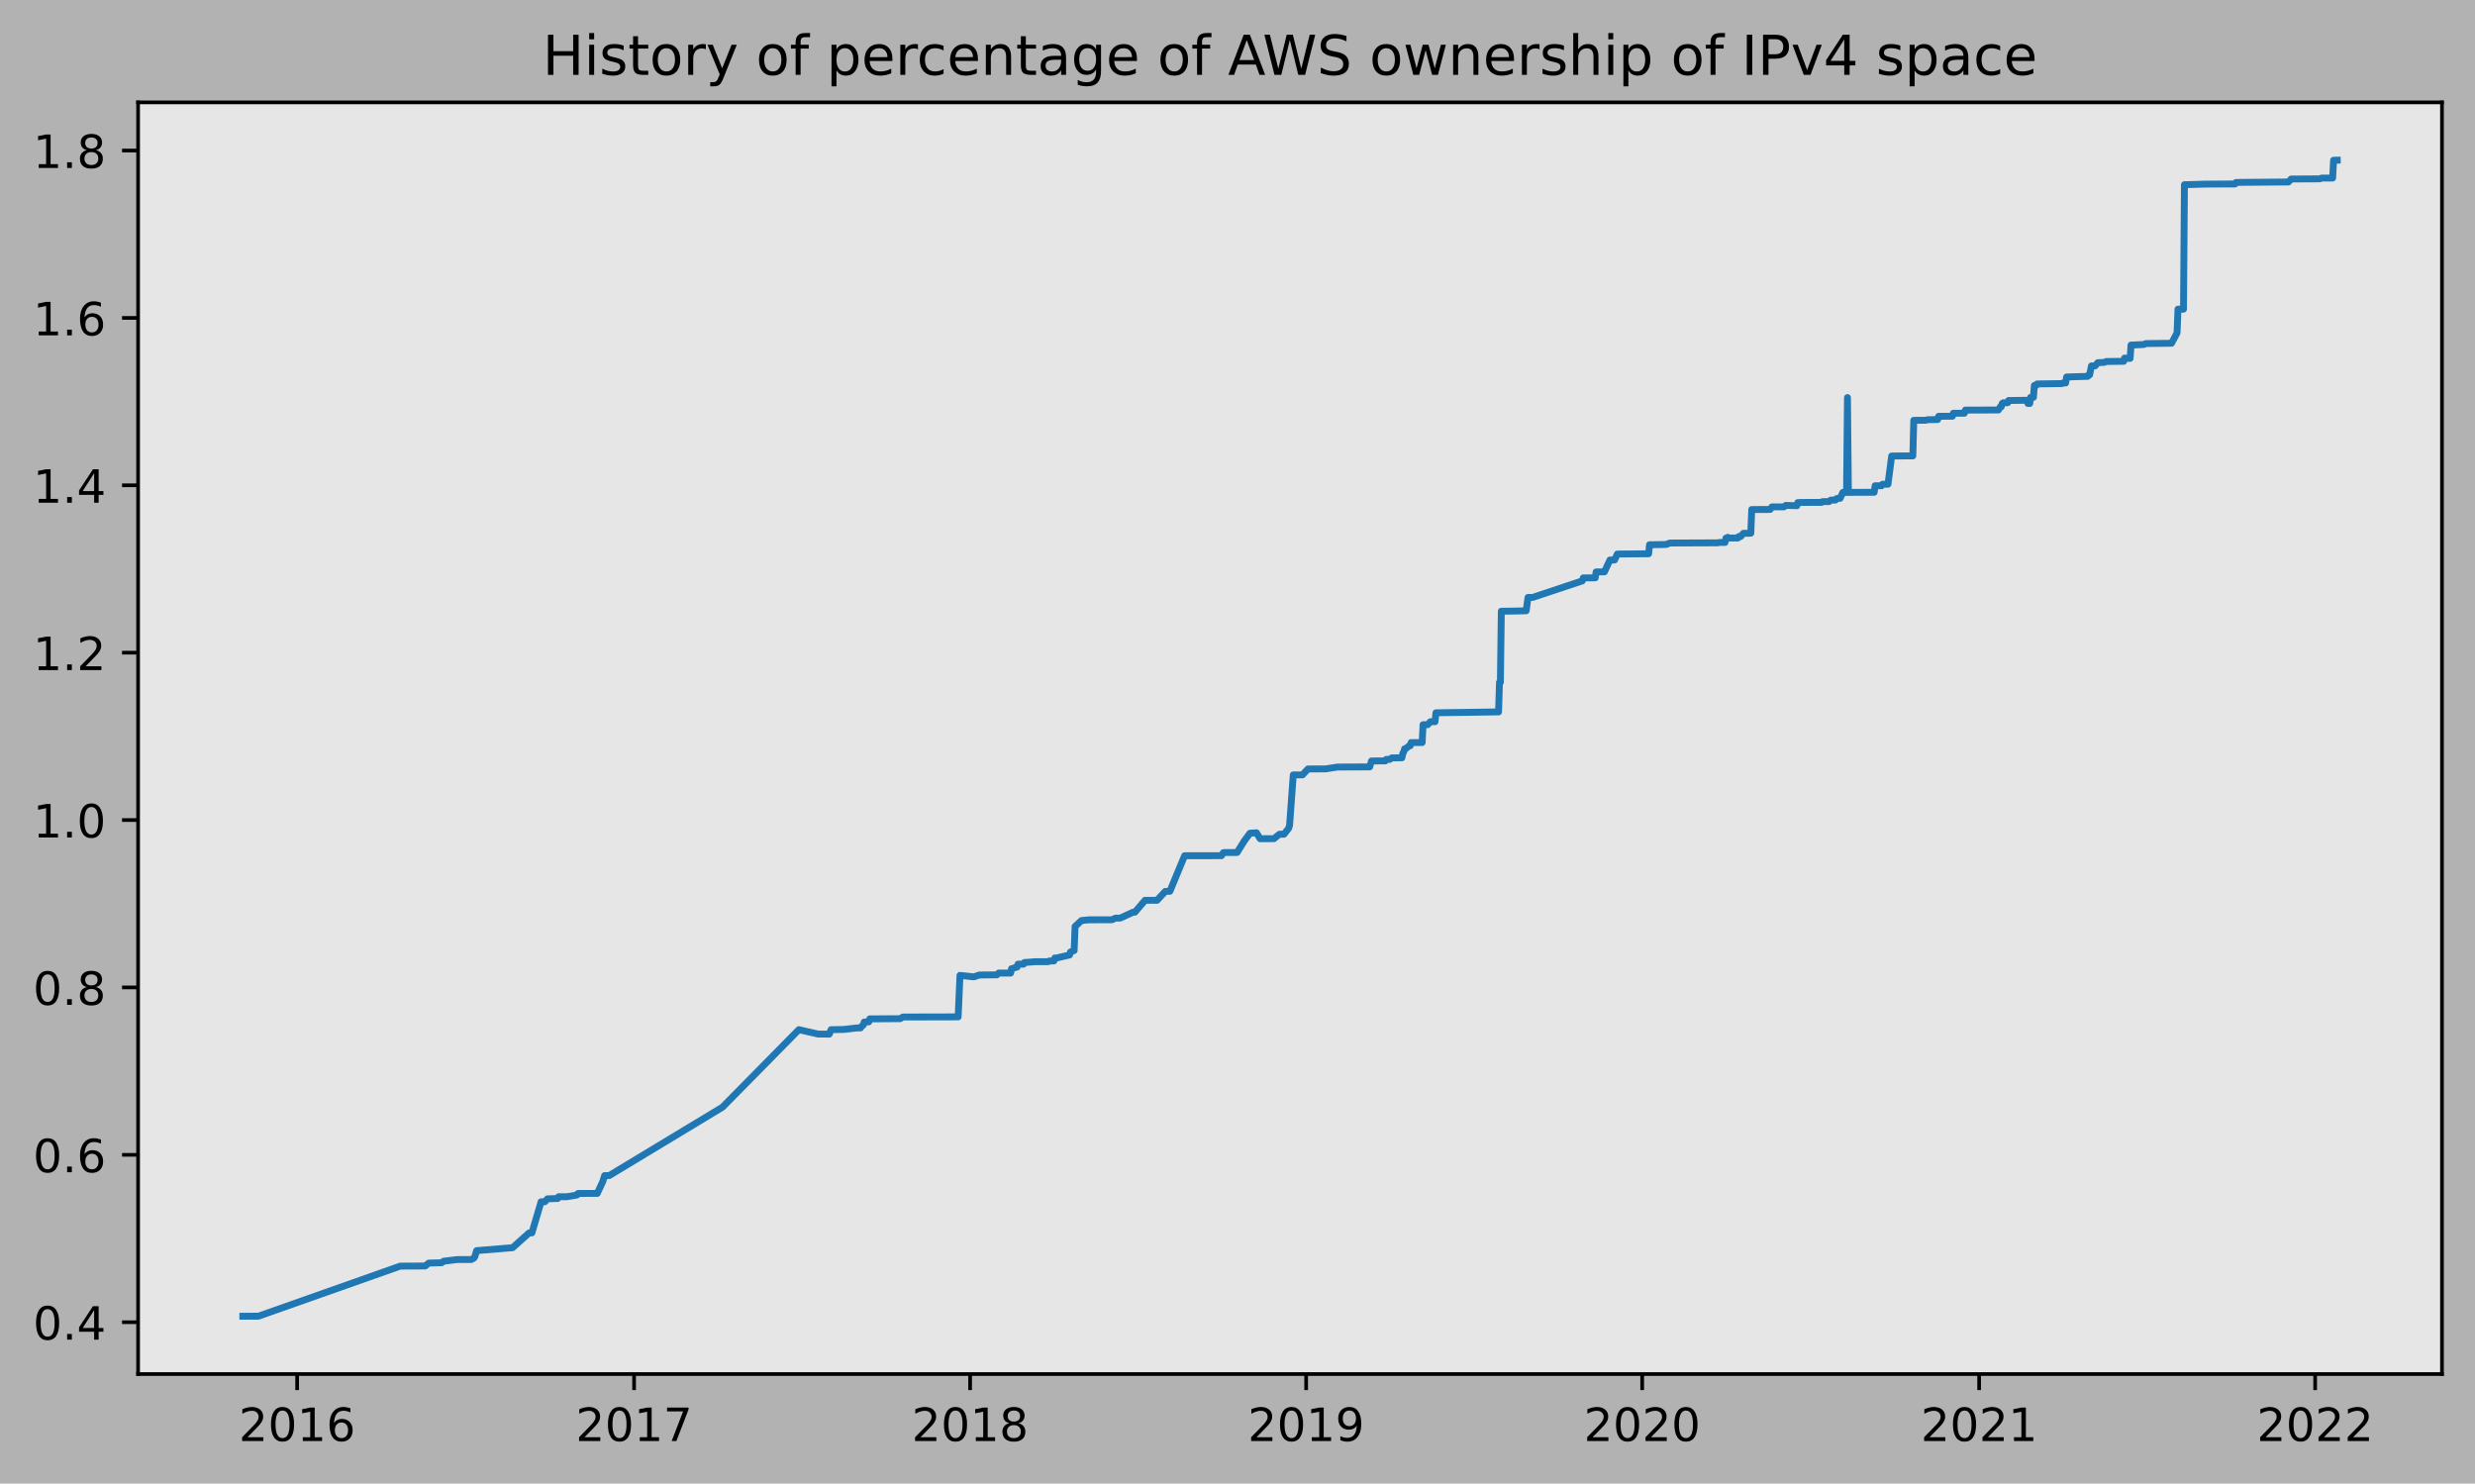
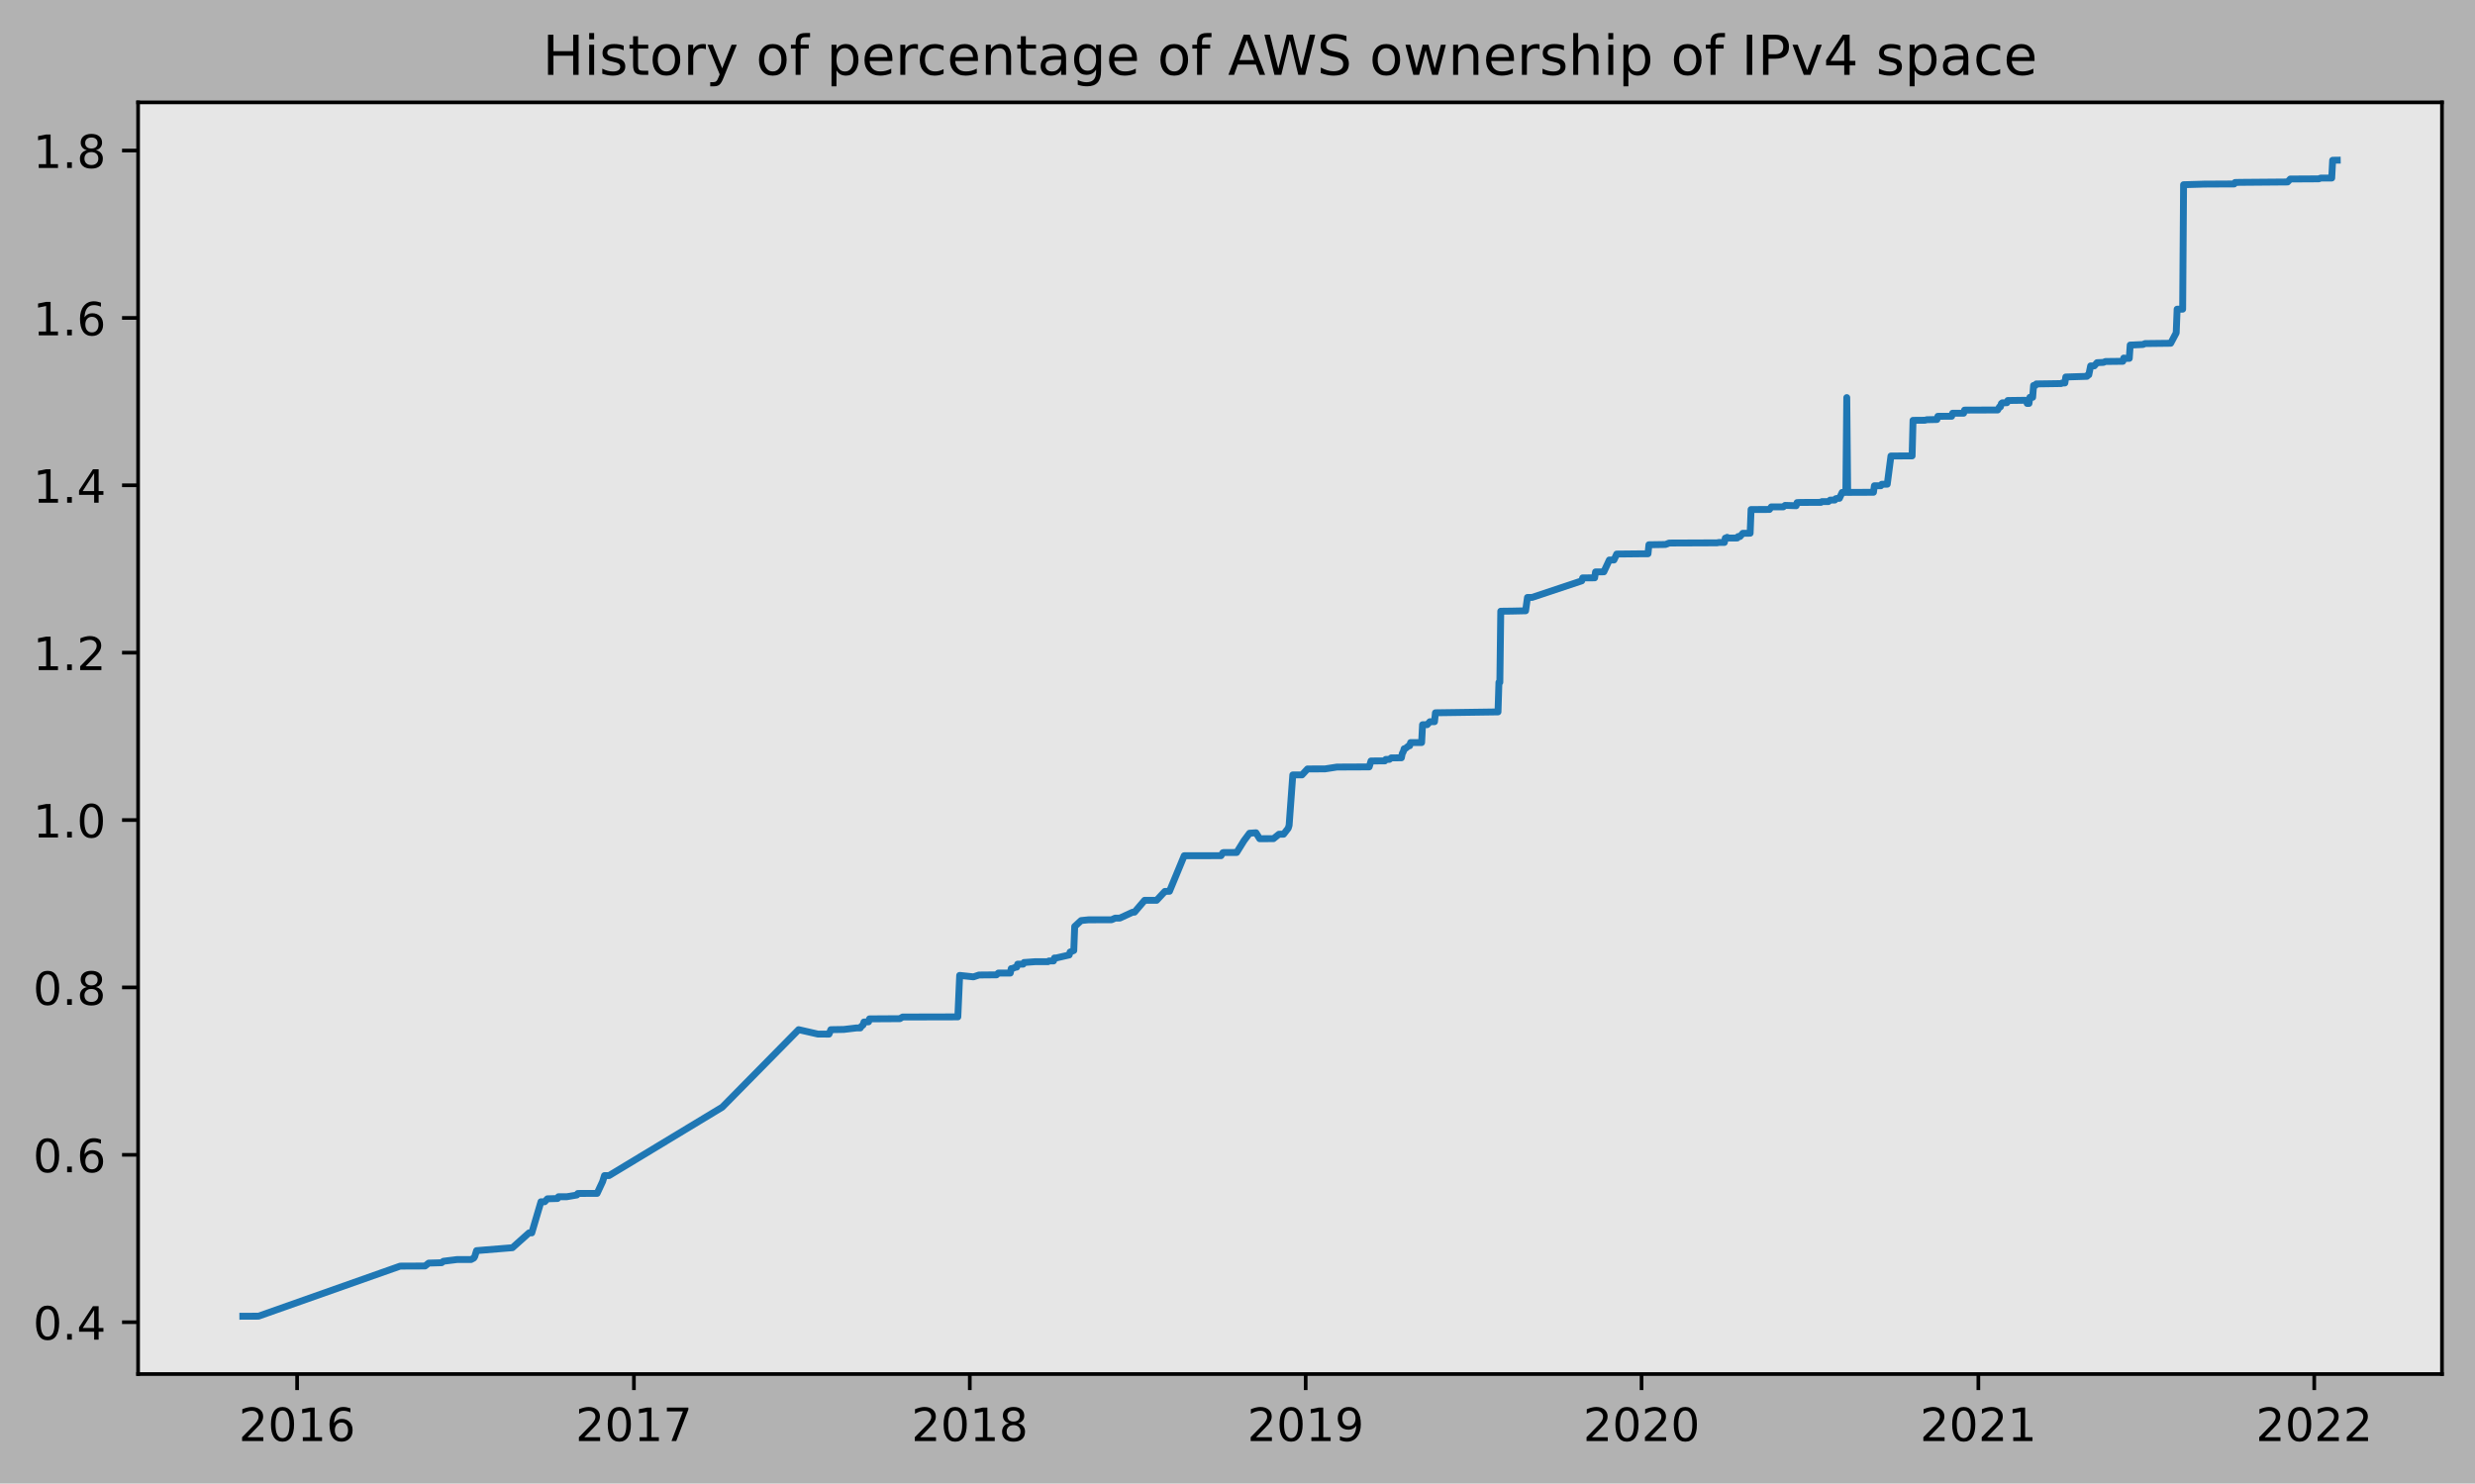
<svg xmlns="http://www.w3.org/2000/svg" xmlns:xlink="http://www.w3.org/1999/xlink" height="323.396pt" version="1.1" viewBox="0 0 539.503 323.396" width="539.503pt">
  <defs>
    <style type="text/css">
*{stroke-linecap:butt;stroke-linejoin:round;}
  </style>
  </defs>
  <g id="figure_1">
    <g id="patch_1">
      <path d="M 0 323.396  L 539.503 323.396  L 539.503 0  L 0 0  z " style="fill:#b2b2b2;" />
    </g>
    <g id="axes_1">
      <g id="patch_2">
        <path d="M 30.103 299.518  L 532.303 299.518  L 532.303 22.318  L 30.103 22.318  z " style="fill:#e6e6e6;" />
      </g>
      <g id="matplotlib.axis_1">
        <g id="xtick_1">
          <g id="line2d_1">
            <defs>
-               <path d="M 0 0  L 0 3.5  " id="m98cd0d0595" style="stroke:#000000;stroke-width:0.8;" />
-             </defs>
-             <g>
-               <use style="stroke:#000000;stroke-width:0.8;" x="64.77" xlink:href="#m98cd0d0595" y="299.518" />
+               <path d="M 0 0  L 0 3.5  " id="m32d1032b03" style="stroke:#000000;stroke-width:0.8;" />
+             </defs>
+             <g>
+               <use style="stroke:#000000;stroke-width:0.8;" x="64.765" xlink:href="#m32d1032b03" y="299.518" />
            </g>
          </g>
          <g id="text_1">
            <defs>
              <path d="M 19.188 8.297  L 53.609 8.297  L 53.609 0  L 7.328 0  L 7.328 8.297  Q 12.938 14.109 22.625 23.891  Q 32.328 33.688 34.812 36.531  Q 39.547 41.844 41.422 45.531  Q 43.312 49.219 43.312 52.781  Q 43.312 58.594 39.234 62.25  Q 35.156 65.922 28.609 65.922  Q 23.969 65.922 18.812 64.312  Q 13.672 62.703 7.812 59.422  L 7.812 69.391  Q 13.766 71.781 18.938 73  Q 24.125 74.219 28.422 74.219  Q 39.75 74.219 46.484 68.547  Q 53.219 62.891 53.219 53.422  Q 53.219 48.922 51.531 44.891  Q 49.859 40.875 45.406 35.406  Q 44.188 33.984 37.641 27.219  Q 31.109 20.453 19.188 8.297  z " id="DejaVuSans-50" />
              <path d="M 31.781 66.406  Q 24.172 66.406 20.328 58.906  Q 16.5 51.422 16.5 36.375  Q 16.5 21.391 20.328 13.891  Q 24.172 6.391 31.781 6.391  Q 39.453 6.391 43.281 13.891  Q 47.125 21.391 47.125 36.375  Q 47.125 51.422 43.281 58.906  Q 39.453 66.406 31.781 66.406  z M 31.781 74.219  Q 44.047 74.219 50.516 64.516  Q 56.984 54.828 56.984 36.375  Q 56.984 17.969 50.516 8.266  Q 44.047 -1.422 31.781 -1.422  Q 19.531 -1.422 13.062 8.266  Q 6.594 17.969 6.594 36.375  Q 6.594 54.828 13.062 64.516  Q 19.531 74.219 31.781 74.219  z " id="DejaVuSans-48" />
              <path d="M 12.406 8.297  L 28.516 8.297  L 28.516 63.922  L 10.984 60.406  L 10.984 69.391  L 28.422 72.906  L 38.281 72.906  L 38.281 8.297  L 54.391 8.297  L 54.391 0  L 12.406 0  z " id="DejaVuSans-49" />
              <path d="M 33.016 40.375  Q 26.375 40.375 22.484 35.828  Q 18.609 31.297 18.609 23.391  Q 18.609 15.531 22.484 10.953  Q 26.375 6.391 33.016 6.391  Q 39.656 6.391 43.531 10.953  Q 47.406 15.531 47.406 23.391  Q 47.406 31.297 43.531 35.828  Q 39.656 40.375 33.016 40.375  z M 52.594 71.297  L 52.594 62.312  Q 48.875 64.062 45.094 64.984  Q 41.312 65.922 37.594 65.922  Q 27.828 65.922 22.672 59.328  Q 17.531 52.734 16.797 39.406  Q 19.672 43.656 24.016 45.922  Q 28.375 48.188 33.594 48.188  Q 44.578 48.188 50.953 41.516  Q 57.328 34.859 57.328 23.391  Q 57.328 12.156 50.688 5.359  Q 44.047 -1.422 33.016 -1.422  Q 20.359 -1.422 13.672 8.266  Q 6.984 17.969 6.984 36.375  Q 6.984 53.656 15.188 63.938  Q 23.391 74.219 37.203 74.219  Q 40.922 74.219 44.703 73.484  Q 48.484 72.75 52.594 71.297  z " id="DejaVuSans-54" />
            </defs>
-             <g transform="translate(52.04548 314.1166)scale(0.1 -0.1)">
+             <g transform="translate(52.04028 314.1166)scale(0.1 -0.1)">
              <use xlink:href="#DejaVuSans-50" />
              <use x="63.623" xlink:href="#DejaVuSans-48" />
              <use x="127.246" xlink:href="#DejaVuSans-49" />
              <use x="190.869" xlink:href="#DejaVuSans-54" />
            </g>
          </g>
        </g>
        <g id="xtick_2">
          <g id="line2d_2">
            <g>
-               <use style="stroke:#000000;stroke-width:0.8;" x="138.219" xlink:href="#m98cd0d0595" y="299.518" />
+               <use style="stroke:#000000;stroke-width:0.8;" x="138.182" xlink:href="#m32d1032b03" y="299.518" />
            </g>
          </g>
          <g id="text_2">
            <defs>
              <path d="M 8.203 72.906  L 55.078 72.906  L 55.078 68.703  L 28.609 0  L 18.312 0  L 43.219 64.594  L 8.203 64.594  z " id="DejaVuSans-55" />
            </defs>
-             <g transform="translate(125.4941 314.1166)scale(0.1 -0.1)">
+             <g transform="translate(125.4566 314.1166)scale(0.1 -0.1)">
              <use xlink:href="#DejaVuSans-50" />
              <use x="63.623" xlink:href="#DejaVuSans-48" />
              <use x="127.246" xlink:href="#DejaVuSans-49" />
              <use x="190.869" xlink:href="#DejaVuSans-55" />
            </g>
          </g>
        </g>
        <g id="xtick_3">
          <g id="line2d_3">
            <g>
-               <use style="stroke:#000000;stroke-width:0.8;" x="211.467" xlink:href="#m98cd0d0595" y="299.518" />
+               <use style="stroke:#000000;stroke-width:0.8;" x="211.397" xlink:href="#m32d1032b03" y="299.518" />
            </g>
          </g>
          <g id="text_3">
            <defs>
              <path d="M 31.781 34.625  Q 24.75 34.625 20.719 30.859  Q 16.703 27.094 16.703 20.516  Q 16.703 13.922 20.719 10.156  Q 24.75 6.391 31.781 6.391  Q 38.812 6.391 42.859 10.172  Q 46.922 13.969 46.922 20.516  Q 46.922 27.094 42.891 30.859  Q 38.875 34.625 31.781 34.625  z M 21.922 38.812  Q 15.578 40.375 12.031 44.719  Q 8.5 49.078 8.5 55.328  Q 8.5 64.062 14.719 69.141  Q 20.953 74.219 31.781 74.219  Q 42.672 74.219 48.875 69.141  Q 55.078 64.062 55.078 55.328  Q 55.078 49.078 51.531 44.719  Q 48 40.375 41.703 38.812  Q 48.828 37.156 52.797 32.312  Q 56.781 27.484 56.781 20.516  Q 56.781 9.906 50.312 4.234  Q 43.844 -1.422 31.781 -1.422  Q 19.734 -1.422 13.25 4.234  Q 6.781 9.906 6.781 20.516  Q 6.781 27.484 10.781 32.312  Q 14.797 37.156 21.922 38.812  z M 18.312 54.391  Q 18.312 48.734 21.844 45.562  Q 25.391 42.391 31.781 42.391  Q 38.141 42.391 41.719 45.562  Q 45.312 48.734 45.312 54.391  Q 45.312 60.062 41.719 63.234  Q 38.141 66.406 31.781 66.406  Q 25.391 66.406 21.844 63.234  Q 18.312 60.062 18.312 54.391  z " id="DejaVuSans-56" />
            </defs>
-             <g transform="translate(198.7421 314.1166)scale(0.1 -0.1)">
+             <g transform="translate(198.6724 314.1166)scale(0.1 -0.1)">
              <use xlink:href="#DejaVuSans-50" />
              <use x="63.623" xlink:href="#DejaVuSans-48" />
              <use x="127.246" xlink:href="#DejaVuSans-49" />
              <use x="190.869" xlink:href="#DejaVuSans-56" />
            </g>
          </g>
        </g>
        <g id="xtick_4">
          <g id="line2d_4">
            <g>
-               <use style="stroke:#000000;stroke-width:0.8;" x="284.715" xlink:href="#m98cd0d0595" y="299.518" />
+               <use style="stroke:#000000;stroke-width:0.8;" x="284.613" xlink:href="#m32d1032b03" y="299.518" />
            </g>
          </g>
          <g id="text_4">
            <defs>
              <path d="M 10.984 1.516  L 10.984 10.5  Q 14.703 8.734 18.5 7.812  Q 22.312 6.891 25.984 6.891  Q 35.75 6.891 40.891 13.453  Q 46.047 20.016 46.781 33.406  Q 43.953 29.203 39.594 26.953  Q 35.25 24.703 29.984 24.703  Q 19.047 24.703 12.672 31.312  Q 6.297 37.938 6.297 49.422  Q 6.297 60.641 12.938 67.422  Q 19.578 74.219 30.609 74.219  Q 43.266 74.219 49.922 64.516  Q 56.594 54.828 56.594 36.375  Q 56.594 19.141 48.406 8.859  Q 40.234 -1.422 26.422 -1.422  Q 22.703 -1.422 18.891 -0.688  Q 15.094 0.047 10.984 1.516  z M 30.609 32.422  Q 37.25 32.422 41.125 36.953  Q 45.016 41.5 45.016 49.422  Q 45.016 57.281 41.125 61.844  Q 37.25 66.406 30.609 66.406  Q 23.969 66.406 20.094 61.844  Q 16.219 57.281 16.219 49.422  Q 16.219 41.5 20.094 36.953  Q 23.969 32.422 30.609 32.422  z " id="DejaVuSans-57" />
            </defs>
-             <g transform="translate(271.99 314.1166)scale(0.1 -0.1)">
+             <g transform="translate(271.8882 314.1166)scale(0.1 -0.1)">
              <use xlink:href="#DejaVuSans-50" />
              <use x="63.623" xlink:href="#DejaVuSans-48" />
              <use x="127.246" xlink:href="#DejaVuSans-49" />
              <use x="190.869" xlink:href="#DejaVuSans-57" />
            </g>
          </g>
        </g>
        <g id="xtick_5">
          <g id="line2d_5">
            <g>
-               <use style="stroke:#000000;stroke-width:0.8;" x="357.963" xlink:href="#m98cd0d0595" y="299.518" />
+               <use style="stroke:#000000;stroke-width:0.8;" x="357.829" xlink:href="#m32d1032b03" y="299.518" />
            </g>
          </g>
          <g id="text_5">
-             <g transform="translate(345.238 314.1166)scale(0.1 -0.1)">
+             <g transform="translate(345.1039 314.1166)scale(0.1 -0.1)">
              <use xlink:href="#DejaVuSans-50" />
              <use x="63.623" xlink:href="#DejaVuSans-48" />
              <use x="127.246" xlink:href="#DejaVuSans-50" />
              <use x="190.869" xlink:href="#DejaVuSans-48" />
            </g>
          </g>
        </g>
        <g id="xtick_6">
          <g id="line2d_6">
            <g>
-               <use style="stroke:#000000;stroke-width:0.8;" x="431.412" xlink:href="#m98cd0d0595" y="299.518" />
+               <use style="stroke:#000000;stroke-width:0.8;" x="431.245" xlink:href="#m32d1032b03" y="299.518" />
            </g>
          </g>
          <g id="text_6">
-             <g transform="translate(418.6866 314.1166)scale(0.1 -0.1)">
+             <g transform="translate(418.5203 314.1166)scale(0.1 -0.1)">
              <use xlink:href="#DejaVuSans-50" />
              <use x="63.623" xlink:href="#DejaVuSans-48" />
              <use x="127.246" xlink:href="#DejaVuSans-50" />
              <use x="190.869" xlink:href="#DejaVuSans-49" />
            </g>
          </g>
        </g>
        <g id="xtick_7">
          <g id="line2d_7">
            <g>
-               <use style="stroke:#000000;stroke-width:0.8;" x="504.66" xlink:href="#m98cd0d0595" y="299.518" />
+               <use style="stroke:#000000;stroke-width:0.8;" x="504.461" xlink:href="#m32d1032b03" y="299.518" />
            </g>
          </g>
          <g id="text_7">
-             <g transform="translate(491.9345 314.1166)scale(0.1 -0.1)">
+             <g transform="translate(491.7361 314.1166)scale(0.1 -0.1)">
              <use xlink:href="#DejaVuSans-50" />
              <use x="63.623" xlink:href="#DejaVuSans-48" />
              <use x="127.246" xlink:href="#DejaVuSans-50" />
              <use x="190.869" xlink:href="#DejaVuSans-50" />
            </g>
          </g>
        </g>
      </g>
      <g id="matplotlib.axis_2">
        <g id="ytick_1">
          <g id="line2d_8">
            <defs>
-               <path d="M 0 0  L -3.5 0  " id="m4bda9f926b" style="stroke:#000000;stroke-width:0.8;" />
-             </defs>
-             <g>
-               <use style="stroke:#000000;stroke-width:0.8;" x="30.103" xlink:href="#m4bda9f926b" y="288.217" />
+               <path d="M 0 0  L -3.5 0  " id="m7a93af5d0d" style="stroke:#000000;stroke-width:0.8;" />
+             </defs>
+             <g>
+               <use style="stroke:#000000;stroke-width:0.8;" x="30.103" xlink:href="#m7a93af5d0d" y="288.217" />
            </g>
          </g>
          <g id="text_8">
            <defs>
              <path d="M 10.688 12.406  L 21 12.406  L 21 0  L 10.688 0  z " id="DejaVuSans-46" />
              <path d="M 37.797 64.312  L 12.891 25.391  L 37.797 25.391  z M 35.203 72.906  L 47.609 72.906  L 47.609 25.391  L 58.016 25.391  L 58.016 17.188  L 47.609 17.188  L 47.609 0  L 37.797 0  L 37.797 17.188  L 4.891 17.188  L 4.891 26.703  z " id="DejaVuSans-52" />
            </defs>
            <g transform="translate(7.2 292.0158)scale(0.1 -0.1)">
              <use xlink:href="#DejaVuSans-48" />
              <use x="63.623" xlink:href="#DejaVuSans-46" />
              <use x="95.41" xlink:href="#DejaVuSans-52" />
            </g>
          </g>
        </g>
        <g id="ytick_2">
          <g id="line2d_9">
            <g>
-               <use style="stroke:#000000;stroke-width:0.8;" x="30.103" xlink:href="#m4bda9f926b" y="251.73" />
+               <use style="stroke:#000000;stroke-width:0.8;" x="30.103" xlink:href="#m7a93af5d0d" y="251.73" />
            </g>
          </g>
          <g id="text_9">
            <g transform="translate(7.2 255.5295)scale(0.1 -0.1)">
              <use xlink:href="#DejaVuSans-48" />
              <use x="63.623" xlink:href="#DejaVuSans-46" />
              <use x="95.41" xlink:href="#DejaVuSans-54" />
            </g>
          </g>
        </g>
        <g id="ytick_3">
          <g id="line2d_10">
            <g>
-               <use style="stroke:#000000;stroke-width:0.8;" x="30.103" xlink:href="#m4bda9f926b" y="215.244" />
+               <use style="stroke:#000000;stroke-width:0.8;" x="30.103" xlink:href="#m7a93af5d0d" y="215.244" />
            </g>
          </g>
          <g id="text_10">
            <g transform="translate(7.2 219.0432)scale(0.1 -0.1)">
              <use xlink:href="#DejaVuSans-48" />
              <use x="63.623" xlink:href="#DejaVuSans-46" />
              <use x="95.41" xlink:href="#DejaVuSans-56" />
            </g>
          </g>
        </g>
        <g id="ytick_4">
          <g id="line2d_11">
            <g>
-               <use style="stroke:#000000;stroke-width:0.8;" x="30.103" xlink:href="#m4bda9f926b" y="178.758" />
+               <use style="stroke:#000000;stroke-width:0.8;" x="30.103" xlink:href="#m7a93af5d0d" y="178.758" />
            </g>
          </g>
          <g id="text_11">
            <g transform="translate(7.2 182.5569)scale(0.1 -0.1)">
              <use xlink:href="#DejaVuSans-49" />
              <use x="63.623" xlink:href="#DejaVuSans-46" />
              <use x="95.41" xlink:href="#DejaVuSans-48" />
            </g>
          </g>
        </g>
        <g id="ytick_5">
          <g id="line2d_12">
            <g>
-               <use style="stroke:#000000;stroke-width:0.8;" x="30.103" xlink:href="#m4bda9f926b" y="142.271" />
+               <use style="stroke:#000000;stroke-width:0.8;" x="30.103" xlink:href="#m7a93af5d0d" y="142.271" />
            </g>
          </g>
          <g id="text_12">
            <g transform="translate(7.2 146.0706)scale(0.1 -0.1)">
              <use xlink:href="#DejaVuSans-49" />
              <use x="63.623" xlink:href="#DejaVuSans-46" />
              <use x="95.41" xlink:href="#DejaVuSans-50" />
            </g>
          </g>
        </g>
        <g id="ytick_6">
          <g id="line2d_13">
            <g>
-               <use style="stroke:#000000;stroke-width:0.8;" x="30.103" xlink:href="#m4bda9f926b" y="105.785" />
+               <use style="stroke:#000000;stroke-width:0.8;" x="30.103" xlink:href="#m7a93af5d0d" y="105.785" />
            </g>
          </g>
          <g id="text_13">
            <g transform="translate(7.2 109.5842)scale(0.1 -0.1)">
              <use xlink:href="#DejaVuSans-49" />
              <use x="63.623" xlink:href="#DejaVuSans-46" />
              <use x="95.41" xlink:href="#DejaVuSans-52" />
            </g>
          </g>
        </g>
        <g id="ytick_7">
          <g id="line2d_14">
            <g>
-               <use style="stroke:#000000;stroke-width:0.8;" x="30.103" xlink:href="#m4bda9f926b" y="69.299" />
+               <use style="stroke:#000000;stroke-width:0.8;" x="30.103" xlink:href="#m7a93af5d0d" y="69.299" />
            </g>
          </g>
          <g id="text_14">
            <g transform="translate(7.2 73.09792)scale(0.1 -0.1)">
              <use xlink:href="#DejaVuSans-49" />
              <use x="63.623" xlink:href="#DejaVuSans-46" />
              <use x="95.41" xlink:href="#DejaVuSans-54" />
            </g>
          </g>
        </g>
        <g id="ytick_8">
          <g id="line2d_15">
            <g>
-               <use style="stroke:#000000;stroke-width:0.8;" x="30.103" xlink:href="#m4bda9f926b" y="32.812" />
+               <use style="stroke:#000000;stroke-width:0.8;" x="30.103" xlink:href="#m7a93af5d0d" y="32.812" />
            </g>
          </g>
          <g id="text_15">
            <g transform="translate(7.2 36.61161)scale(0.1 -0.1)">
              <use xlink:href="#DejaVuSans-49" />
              <use x="63.623" xlink:href="#DejaVuSans-46" />
              <use x="95.41" xlink:href="#DejaVuSans-56" />
            </g>
          </g>
        </g>
      </g>
      <g id="line2d_16">
-         <path clip-path="url(#p9c2e565ca4)" d="M 52.93 286.918  L 56.342 286.904  L 87.247 275.991  L 92.665 275.967  L 93.468 275.332  L 96.277 275.251  L 96.678 274.929  L 99.689 274.555  L 102.699 274.557  L 103.301 274.234  L 103.502 273.911  L 103.903 272.614  L 111.729 271.979  L 115.342 268.749  L 115.944 268.746  L 117.95 261.964  L 118.753 261.964  L 119.355 261.319  L 121.563 261.254  L 121.763 260.868  L 123.57 260.868  L 125.777 260.488  L 125.978 260.165  L 126.379 260.15  L 130.192 260.139  L 131.396 257.556  L 131.797 256.264  L 132.801 256.254  L 157.484 241.347  L 174.141 224.447  L 178.355 225.412  L 180.763 225.419  L 181.164 224.45  L 183.974 224.402  L 186.784 224.072  L 187.586 224.072  L 187.787 223.749  L 188.188 223.426  L 188.389 222.78  L 189.392 222.74  L 189.593 222.094  L 196.215 222.053  L 196.817 221.689  L 208.858 221.659  L 209.26 212.617  L 212.27 212.94  L 213.474 212.535  L 217.287 212.5  L 217.688 212.111  L 220.297 212.112  L 220.498 211.143  L 220.698 211.141  L 221.501 210.816  L 221.702 210.815  L 221.902 210.169  L 223.106 210.168  L 223.307 209.798  L 223.508 209.796  L 225.715 209.631  L 228.525 209.63  L 228.725 209.469  L 229.729 209.467  L 229.93 208.822  L 230.331 208.816  L 233.14 208.17  L 233.341 207.524  L 234.144 207.202  L 234.345 201.954  L 235.749 200.662  L 237.355 200.501  L 242.372 200.494  L 243.174 200.131  L 244.178 200.131  L 246.987 198.839  L 247.389 198.835  L 249.596 196.251  L 252.205 196.254  L 254.011 194.312  L 255.014 194.285  L 258.225 186.532  L 266.253 186.528  L 266.654 185.882  L 266.855 185.831  L 269.664 185.828  L 271.269 183.244  L 272.474 181.629  L 273.878 181.532  L 274.681 182.824  L 277.691 182.813  L 278.895 181.844  L 279.899 181.842  L 280.902 180.551  L 281.103 179.9  L 281.906 168.92  L 283.912 168.915  L 285.116 167.618  L 288.929 167.607  L 291.538 167.203  L 298.562 167.171  L 298.963 165.878  L 301.973 165.863  L 302.174 165.54  L 302.977 165.529  L 303.378 165.206  L 305.586 165.188  L 305.786 164.22  L 305.987 163.897  L 306.188 163.215  L 306.388 163.214  L 307.191 162.568  L 307.392 162.568  L 307.592 161.869  L 310.001 161.865  L 310.201 157.974  L 311.205 157.968  L 311.807 157.321  L 312.81 157.315  L 313.011 155.375  L 326.657 155.181  L 326.858 148.737  L 327.058 148.737  L 327.259 133.236  L 329.667 133.207  L 332.677 133.141  L 333.079 130.235  L 334.082 130.229  L 344.919 126.616  L 345.119 125.97  L 347.728 125.96  L 347.929 124.668  L 349.735 124.65  L 350.939 122.067  L 351.943 122.066  L 352.545 120.774  L 358.164 120.716  L 359.368 120.711  L 359.568 118.745  L 363.181 118.689  L 363.983 118.371  L 374.419 118.328  L 374.82 118.247  L 376.024 118.242  L 376.225 117.294  L 376.425 117.294  L 376.626 117.125  L 376.827 117.283  L 378.834 117.271  L 379.034 116.949  L 379.436 116.948  L 380.038 116.25  L 381.643 116.233  L 381.844 111.064  L 385.857 111.055  L 386.259 110.49  L 388.868 110.487  L 389.269 110.164  L 391.677 110.24  L 391.878 109.559  L 392.68 109.525  L 397.095 109.504  L 397.296 109.342  L 398.701 109.336  L 399.102 109.005  L 400.106 109.001  L 400.306 108.708  L 400.708 108.627  L 401.109 108.627  L 401.711 107.336  L 402.514 107.336  L 402.714 86.667  L 402.915 107.334  L 408.534 107.31  L 408.735 105.889  L 410.14 105.889  L 410.34 105.565  L 411.544 105.547  L 412.347 99.401  L 416.963 99.378  L 417.163 91.628  L 419.772 91.605  L 420.174 91.491  L 422.381 91.444  L 422.582 90.747  L 425.592 90.735  L 425.793 90.078  L 428.201 90.074  L 428.401 89.395  L 435.626 89.365  L 436.027 88.674  L 436.228 88.674  L 436.429 87.972  L 436.629 87.808  L 437.633 87.789  L 437.833 87.304  L 441.847 87.25  L 442.048 87.946  L 442.449 87.943  L 442.65 86.604  L 443.252 86.604  L 443.452 84.02  L 443.854 84.018  L 444.054 83.691  L 449.473 83.611  L 449.673 83.482  L 450.275 83.482  L 450.476 82.179  L 455.092 82.036  L 455.292 81.712  L 455.493 81.71  L 455.894 79.763  L 456.697 79.753  L 457.299 79.057  L 458.704 78.994  L 459.105 78.802  L 462.918 78.76  L 463.119 78.048  L 463.721 78.127  L 464.323 78.121  L 464.524 75.214  L 465.126 75.196  L 467.333 75.093  L 467.735 74.891  L 473.354 74.826  L 474.558 72.561  L 474.758 67.394  L 475.962 67.393  L 476.163 40.265  L 479.775 40.16  L 480.578 40.133  L 486.197 40.103  L 487.2 40.101  L 487.401 39.778  L 488.405 39.752  L 498.238 39.672  L 498.84 39.668  L 499.442 39.022  L 505.663 38.987  L 506.064 38.815  L 508.472 38.808  L 508.673 34.932  L 509.476 34.918  L 509.476 34.918  " style="fill:none;stroke:#1f77b4;stroke-linecap:square;stroke-width:1.5;" />
+         <path clip-path="url(#pd963d172c7)" d="M 52.93 286.918  L 56.34 286.904  L 87.231 275.991  L 92.647 275.967  L 93.45 275.332  L 96.258 275.251  L 96.659 274.929  L 99.668 274.555  L 102.677 274.557  L 103.279 274.234  L 103.479 273.911  L 103.881 272.614  L 111.704 271.979  L 115.314 268.749  L 115.916 268.746  L 117.922 261.964  L 118.724 261.964  L 119.326 261.319  L 121.533 261.254  L 121.733 260.868  L 123.538 260.868  L 125.745 260.488  L 125.946 260.165  L 126.347 260.15  L 130.158 260.139  L 131.362 257.556  L 131.763 256.264  L 132.766 256.254  L 157.438 241.347  L 174.087 224.447  L 178.3 225.412  L 180.707 225.419  L 181.108 224.45  L 183.916 224.402  L 186.725 224.072  L 187.527 224.072  L 187.728 223.749  L 188.129 223.426  L 188.329 222.78  L 189.332 222.74  L 189.533 222.094  L 196.152 222.053  L 196.754 221.689  L 208.79 221.659  L 209.191 212.617  L 212.2 212.94  L 213.403 212.535  L 217.215 212.5  L 217.616 212.111  L 220.223 212.112  L 220.424 211.143  L 220.625 211.141  L 221.427 210.816  L 221.628 210.815  L 221.828 210.169  L 223.032 210.168  L 223.232 209.798  L 223.433 209.796  L 225.639 209.631  L 228.448 209.63  L 228.648 209.469  L 229.651 209.467  L 229.852 208.822  L 230.253 208.816  L 233.061 208.17  L 233.262 207.524  L 234.064 207.202  L 234.265 201.954  L 235.669 200.662  L 237.274 200.501  L 242.288 200.494  L 243.091 200.131  L 244.094 200.131  L 246.902 198.839  L 247.303 198.835  L 249.51 196.251  L 252.117 196.254  L 253.923 194.312  L 254.926 194.285  L 258.135 186.532  L 266.159 186.528  L 266.56 185.882  L 266.761 185.831  L 269.569 185.828  L 271.174 183.244  L 272.377 181.629  L 273.781 181.532  L 274.584 182.824  L 277.592 182.813  L 278.796 181.844  L 279.799 181.842  L 280.802 180.551  L 281.003 179.9  L 281.805 168.92  L 283.811 168.915  L 285.014 167.618  L 288.826 167.607  L 291.433 167.203  L 298.454 167.171  L 298.855 165.878  L 301.864 165.863  L 302.065 165.54  L 302.867 165.529  L 303.268 165.206  L 305.475 165.188  L 305.675 164.22  L 305.876 163.897  L 306.076 163.215  L 306.277 163.214  L 307.079 162.568  L 307.28 162.568  L 307.481 161.869  L 309.888 161.865  L 310.088 157.974  L 311.091 157.968  L 311.693 157.321  L 312.696 157.315  L 312.897 155.375  L 326.537 155.181  L 326.737 148.737  L 326.938 148.737  L 327.138 133.236  L 329.546 133.207  L 332.554 133.141  L 332.956 130.235  L 333.959 130.229  L 344.791 126.616  L 344.991 125.97  L 347.599 125.96  L 347.799 124.668  L 349.605 124.65  L 350.808 122.067  L 351.811 122.066  L 352.413 120.774  L 358.03 120.716  L 359.233 120.711  L 359.434 118.745  L 363.044 118.689  L 363.847 118.371  L 374.277 118.328  L 374.679 118.247  L 375.882 118.242  L 376.083 117.294  L 376.283 117.294  L 376.484 117.125  L 376.685 117.283  L 378.69 117.271  L 378.891 116.949  L 379.292 116.948  L 379.894 116.25  L 381.499 116.233  L 381.699 111.064  L 385.711 111.055  L 386.112 110.49  L 388.72 110.487  L 389.121 110.164  L 391.528 110.24  L 391.729 109.559  L 392.531 109.525  L 396.944 109.504  L 397.145 109.342  L 398.549 109.336  L 398.95 109.005  L 399.953 109.001  L 400.154 108.708  L 400.555 108.627  L 400.956 108.627  L 401.558 107.336  L 402.36 107.336  L 402.561 86.667  L 402.761 107.334  L 408.378 107.31  L 408.579 105.889  L 409.983 105.889  L 410.183 105.565  L 411.387 105.547  L 412.189 99.401  L 416.803 99.378  L 417.003 91.628  L 419.611 91.605  L 420.012 91.491  L 422.219 91.444  L 422.419 90.747  L 425.428 90.735  L 425.629 90.078  L 428.036 90.074  L 428.236 89.395  L 435.458 89.365  L 435.859 88.674  L 436.059 88.674  L 436.26 87.972  L 436.461 87.808  L 437.464 87.789  L 437.664 87.304  L 441.676 87.25  L 441.877 87.946  L 442.278 87.943  L 442.478 86.604  L 443.08 86.604  L 443.281 84.02  L 443.682 84.018  L 443.883 83.691  L 449.299 83.611  L 449.499 83.482  L 450.101 83.482  L 450.301 82.179  L 454.915 82.036  L 455.116 81.712  L 455.316 81.71  L 455.717 79.763  L 456.52 79.753  L 457.122 79.057  L 458.526 78.994  L 458.927 78.802  L 462.738 78.76  L 462.939 78.048  L 463.54 78.127  L 464.142 78.121  L 464.343 75.214  L 464.945 75.196  L 467.151 75.093  L 467.552 74.891  L 473.169 74.826  L 474.372 72.561  L 474.573 67.394  L 475.777 67.393  L 475.977 40.265  L 479.588 40.16  L 480.39 40.133  L 486.007 40.103  L 487.01 40.101  L 487.21 39.778  L 488.213 39.752  L 498.042 39.672  L 498.644 39.668  L 499.246 39.022  L 505.464 38.987  L 505.865 38.815  L 508.272 38.808  L 508.473 34.932  L 509.476 34.918  L 509.476 34.918  " style="fill:none;stroke:#1f77b4;stroke-linecap:square;stroke-width:1.5;" />
      </g>
      <g id="patch_3">
        <path d="M 30.103 299.518  L 30.103 22.318  " style="fill:none;stroke:#000000;stroke-linecap:square;stroke-linejoin:miter;stroke-width:0.8;" />
      </g>
      <g id="patch_4">
        <path d="M 532.303 299.518  L 532.303 22.318  " style="fill:none;stroke:#000000;stroke-linecap:square;stroke-linejoin:miter;stroke-width:0.8;" />
      </g>
      <g id="patch_5">
        <path d="M 30.103 299.518  L 532.303 299.518  " style="fill:none;stroke:#000000;stroke-linecap:square;stroke-linejoin:miter;stroke-width:0.8;" />
      </g>
      <g id="patch_6">
        <path d="M 30.103 22.318  L 532.303 22.318  " style="fill:none;stroke:#000000;stroke-linecap:square;stroke-linejoin:miter;stroke-width:0.8;" />
      </g>
      <g id="text_16">
        <defs>
          <path d="M 9.812 72.906  L 19.672 72.906  L 19.672 43.016  L 55.516 43.016  L 55.516 72.906  L 65.375 72.906  L 65.375 0  L 55.516 0  L 55.516 34.719  L 19.672 34.719  L 19.672 0  L 9.812 0  z " id="DejaVuSans-72" />
          <path d="M 9.422 54.688  L 18.406 54.688  L 18.406 0  L 9.422 0  z M 9.422 75.984  L 18.406 75.984  L 18.406 64.594  L 9.422 64.594  z " id="DejaVuSans-105" />
          <path d="M 44.281 53.078  L 44.281 44.578  Q 40.484 46.531 36.375 47.5  Q 32.281 48.484 27.875 48.484  Q 21.188 48.484 17.844 46.438  Q 14.5 44.391 14.5 40.281  Q 14.5 37.156 16.891 35.375  Q 19.281 33.594 26.516 31.984  L 29.594 31.297  Q 39.156 29.25 43.188 25.516  Q 47.219 21.781 47.219 15.094  Q 47.219 7.469 41.188 3.016  Q 35.156 -1.422 24.609 -1.422  Q 20.219 -1.422 15.453 -0.562  Q 10.688 0.297 5.422 2  L 5.422 11.281  Q 10.406 8.688 15.234 7.391  Q 20.062 6.109 24.812 6.109  Q 31.156 6.109 34.562 8.281  Q 37.984 10.453 37.984 14.406  Q 37.984 18.062 35.516 20.016  Q 33.062 21.969 24.703 23.781  L 21.578 24.516  Q 13.234 26.266 9.516 29.906  Q 5.812 33.547 5.812 39.891  Q 5.812 47.609 11.281 51.797  Q 16.75 56 26.812 56  Q 31.781 56 36.172 55.266  Q 40.578 54.547 44.281 53.078  z " id="DejaVuSans-115" />
          <path d="M 18.312 70.219  L 18.312 54.688  L 36.812 54.688  L 36.812 47.703  L 18.312 47.703  L 18.312 18.016  Q 18.312 11.328 20.141 9.422  Q 21.969 7.516 27.594 7.516  L 36.812 7.516  L 36.812 0  L 27.594 0  Q 17.188 0 13.234 3.875  Q 9.281 7.766 9.281 18.016  L 9.281 47.703  L 2.688 47.703  L 2.688 54.688  L 9.281 54.688  L 9.281 70.219  z " id="DejaVuSans-116" />
          <path d="M 30.609 48.391  Q 23.391 48.391 19.188 42.75  Q 14.984 37.109 14.984 27.297  Q 14.984 17.484 19.156 11.844  Q 23.344 6.203 30.609 6.203  Q 37.797 6.203 41.984 11.859  Q 46.188 17.531 46.188 27.297  Q 46.188 37.016 41.984 42.703  Q 37.797 48.391 30.609 48.391  z M 30.609 56  Q 42.328 56 49.016 48.375  Q 55.719 40.766 55.719 27.297  Q 55.719 13.875 49.016 6.219  Q 42.328 -1.422 30.609 -1.422  Q 18.844 -1.422 12.172 6.219  Q 5.516 13.875 5.516 27.297  Q 5.516 40.766 12.172 48.375  Q 18.844 56 30.609 56  z " id="DejaVuSans-111" />
          <path d="M 41.109 46.297  Q 39.594 47.172 37.812 47.578  Q 36.031 48 33.891 48  Q 26.266 48 22.188 43.047  Q 18.109 38.094 18.109 28.812  L 18.109 0  L 9.078 0  L 9.078 54.688  L 18.109 54.688  L 18.109 46.188  Q 20.953 51.172 25.484 53.578  Q 30.031 56 36.531 56  Q 37.453 56 38.578 55.875  Q 39.703 55.766 41.062 55.516  z " id="DejaVuSans-114" />
          <path d="M 32.172 -5.078  Q 28.375 -14.844 24.75 -17.812  Q 21.141 -20.797 15.094 -20.797  L 7.906 -20.797  L 7.906 -13.281  L 13.188 -13.281  Q 16.891 -13.281 18.938 -11.516  Q 21 -9.766 23.484 -3.219  L 25.094 0.875  L 2.984 54.688  L 12.5 54.688  L 29.594 11.922  L 46.688 54.688  L 56.203 54.688  z " id="DejaVuSans-121" />
          <path id="DejaVuSans-32" />
          <path d="M 37.109 75.984  L 37.109 68.5  L 28.516 68.5  Q 23.688 68.5 21.797 66.547  Q 19.922 64.594 19.922 59.516  L 19.922 54.688  L 34.719 54.688  L 34.719 47.703  L 19.922 47.703  L 19.922 0  L 10.891 0  L 10.891 47.703  L 2.297 47.703  L 2.297 54.688  L 10.891 54.688  L 10.891 58.5  Q 10.891 67.625 15.141 71.797  Q 19.391 75.984 28.609 75.984  z " id="DejaVuSans-102" />
          <path d="M 18.109 8.203  L 18.109 -20.797  L 9.078 -20.797  L 9.078 54.688  L 18.109 54.688  L 18.109 46.391  Q 20.953 51.266 25.266 53.625  Q 29.594 56 35.594 56  Q 45.562 56 51.781 48.094  Q 58.016 40.188 58.016 27.297  Q 58.016 14.406 51.781 6.484  Q 45.562 -1.422 35.594 -1.422  Q 29.594 -1.422 25.266 0.953  Q 20.953 3.328 18.109 8.203  z M 48.688 27.297  Q 48.688 37.203 44.609 42.844  Q 40.531 48.484 33.406 48.484  Q 26.266 48.484 22.188 42.844  Q 18.109 37.203 18.109 27.297  Q 18.109 17.391 22.188 11.75  Q 26.266 6.109 33.406 6.109  Q 40.531 6.109 44.609 11.75  Q 48.688 17.391 48.688 27.297  z " id="DejaVuSans-112" />
          <path d="M 56.203 29.594  L 56.203 25.203  L 14.891 25.203  Q 15.484 15.922 20.484 11.062  Q 25.484 6.203 34.422 6.203  Q 39.594 6.203 44.453 7.469  Q 49.312 8.734 54.109 11.281  L 54.109 2.781  Q 49.266 0.734 44.188 -0.344  Q 39.109 -1.422 33.891 -1.422  Q 20.797 -1.422 13.156 6.188  Q 5.516 13.812 5.516 26.812  Q 5.516 40.234 12.766 48.109  Q 20.016 56 32.328 56  Q 43.359 56 49.781 48.891  Q 56.203 41.797 56.203 29.594  z M 47.219 32.234  Q 47.125 39.594 43.094 43.984  Q 39.062 48.391 32.422 48.391  Q 24.906 48.391 20.391 44.141  Q 15.875 39.891 15.188 32.172  z " id="DejaVuSans-101" />
          <path d="M 48.781 52.594  L 48.781 44.188  Q 44.969 46.297 41.141 47.344  Q 37.312 48.391 33.406 48.391  Q 24.656 48.391 19.812 42.844  Q 14.984 37.312 14.984 27.297  Q 14.984 17.281 19.812 11.734  Q 24.656 6.203 33.406 6.203  Q 37.312 6.203 41.141 7.25  Q 44.969 8.297 48.781 10.406  L 48.781 2.094  Q 45.016 0.344 40.984 -0.531  Q 36.969 -1.422 32.422 -1.422  Q 20.062 -1.422 12.781 6.344  Q 5.516 14.109 5.516 27.297  Q 5.516 40.672 12.859 48.328  Q 20.219 56 33.016 56  Q 37.156 56 41.109 55.141  Q 45.062 54.297 48.781 52.594  z " id="DejaVuSans-99" />
          <path d="M 54.891 33.016  L 54.891 0  L 45.906 0  L 45.906 32.719  Q 45.906 40.484 42.875 44.328  Q 39.844 48.188 33.797 48.188  Q 26.516 48.188 22.312 43.547  Q 18.109 38.922 18.109 30.906  L 18.109 0  L 9.078 0  L 9.078 54.688  L 18.109 54.688  L 18.109 46.188  Q 21.344 51.125 25.703 53.562  Q 30.078 56 35.797 56  Q 45.219 56 50.047 50.172  Q 54.891 44.344 54.891 33.016  z " id="DejaVuSans-110" />
          <path d="M 34.281 27.484  Q 23.391 27.484 19.188 25  Q 14.984 22.516 14.984 16.5  Q 14.984 11.719 18.141 8.906  Q 21.297 6.109 26.703 6.109  Q 34.188 6.109 38.703 11.406  Q 43.219 16.703 43.219 25.484  L 43.219 27.484  z M 52.203 31.203  L 52.203 0  L 43.219 0  L 43.219 8.297  Q 40.141 3.328 35.547 0.953  Q 30.953 -1.422 24.312 -1.422  Q 15.922 -1.422 10.953 3.297  Q 6 8.016 6 15.922  Q 6 25.141 12.172 29.828  Q 18.359 34.516 30.609 34.516  L 43.219 34.516  L 43.219 35.406  Q 43.219 41.609 39.141 45  Q 35.062 48.391 27.688 48.391  Q 23 48.391 18.547 47.266  Q 14.109 46.141 10.016 43.891  L 10.016 52.203  Q 14.938 54.109 19.578 55.047  Q 24.219 56 28.609 56  Q 40.484 56 46.344 49.844  Q 52.203 43.703 52.203 31.203  z " id="DejaVuSans-97" />
          <path d="M 45.406 27.984  Q 45.406 37.75 41.375 43.109  Q 37.359 48.484 30.078 48.484  Q 22.859 48.484 18.828 43.109  Q 14.797 37.75 14.797 27.984  Q 14.797 18.266 18.828 12.891  Q 22.859 7.516 30.078 7.516  Q 37.359 7.516 41.375 12.891  Q 45.406 18.266 45.406 27.984  z M 54.391 6.781  Q 54.391 -7.172 48.188 -13.984  Q 42 -20.797 29.203 -20.797  Q 24.469 -20.797 20.266 -20.094  Q 16.062 -19.391 12.109 -17.922  L 12.109 -9.188  Q 16.062 -11.328 19.922 -12.344  Q 23.781 -13.375 27.781 -13.375  Q 36.625 -13.375 41.016 -8.766  Q 45.406 -4.156 45.406 5.172  L 45.406 9.625  Q 42.625 4.781 38.281 2.391  Q 33.938 0 27.875 0  Q 17.828 0 11.672 7.656  Q 5.516 15.328 5.516 27.984  Q 5.516 40.672 11.672 48.328  Q 17.828 56 27.875 56  Q 33.938 56 38.281 53.609  Q 42.625 51.219 45.406 46.391  L 45.406 54.688  L 54.391 54.688  z " id="DejaVuSans-103" />
          <path d="M 34.188 63.188  L 20.797 26.906  L 47.609 26.906  z M 28.609 72.906  L 39.797 72.906  L 67.578 0  L 57.328 0  L 50.688 18.703  L 17.828 18.703  L 11.188 0  L 0.781 0  z " id="DejaVuSans-65" />
          <path d="M 3.328 72.906  L 13.281 72.906  L 28.609 11.281  L 43.891 72.906  L 54.984 72.906  L 70.312 11.281  L 85.594 72.906  L 95.609 72.906  L 77.297 0  L 64.891 0  L 49.516 63.281  L 33.984 0  L 21.578 0  z " id="DejaVuSans-87" />
          <path d="M 53.516 70.516  L 53.516 60.891  Q 47.906 63.578 42.922 64.891  Q 37.938 66.219 33.297 66.219  Q 25.25 66.219 20.875 63.094  Q 16.5 59.969 16.5 54.203  Q 16.5 49.359 19.406 46.891  Q 22.312 44.438 30.422 42.922  L 36.375 41.703  Q 47.406 39.594 52.656 34.297  Q 57.906 29 57.906 20.125  Q 57.906 9.516 50.797 4.047  Q 43.703 -1.422 29.984 -1.422  Q 24.812 -1.422 18.969 -0.25  Q 13.141 0.922 6.891 3.219  L 6.891 13.375  Q 12.891 10.016 18.656 8.297  Q 24.422 6.594 29.984 6.594  Q 38.422 6.594 43.016 9.906  Q 47.609 13.234 47.609 19.391  Q 47.609 24.75 44.312 27.781  Q 41.016 30.812 33.5 32.328  L 27.484 33.5  Q 16.453 35.688 11.516 40.375  Q 6.594 45.062 6.594 53.422  Q 6.594 63.094 13.406 68.656  Q 20.219 74.219 32.172 74.219  Q 37.312 74.219 42.625 73.281  Q 47.953 72.359 53.516 70.516  z " id="DejaVuSans-83" />
          <path d="M 4.203 54.688  L 13.188 54.688  L 24.422 12.016  L 35.594 54.688  L 46.188 54.688  L 57.422 12.016  L 68.609 54.688  L 77.594 54.688  L 63.281 0  L 52.688 0  L 40.922 44.828  L 29.109 0  L 18.5 0  z " id="DejaVuSans-119" />
          <path d="M 54.891 33.016  L 54.891 0  L 45.906 0  L 45.906 32.719  Q 45.906 40.484 42.875 44.328  Q 39.844 48.188 33.797 48.188  Q 26.516 48.188 22.312 43.547  Q 18.109 38.922 18.109 30.906  L 18.109 0  L 9.078 0  L 9.078 75.984  L 18.109 75.984  L 18.109 46.188  Q 21.344 51.125 25.703 53.562  Q 30.078 56 35.797 56  Q 45.219 56 50.047 50.172  Q 54.891 44.344 54.891 33.016  z " id="DejaVuSans-104" />
          <path d="M 9.812 72.906  L 19.672 72.906  L 19.672 0  L 9.812 0  z " id="DejaVuSans-73" />
          <path d="M 19.672 64.797  L 19.672 37.406  L 32.078 37.406  Q 38.969 37.406 42.719 40.969  Q 46.484 44.531 46.484 51.125  Q 46.484 57.672 42.719 61.234  Q 38.969 64.797 32.078 64.797  z M 9.812 72.906  L 32.078 72.906  Q 44.344 72.906 50.609 67.359  Q 56.891 61.812 56.891 51.125  Q 56.891 40.328 50.609 34.812  Q 44.344 29.297 32.078 29.297  L 19.672 29.297  L 19.672 0  L 9.812 0  z " id="DejaVuSans-80" />
          <path d="M 2.984 54.688  L 12.5 54.688  L 29.594 8.797  L 46.688 54.688  L 56.203 54.688  L 35.688 0  L 23.484 0  z " id="DejaVuSans-118" />
        </defs>
        <g transform="translate(118.2778 16.31812)scale(0.12 -0.12)">
          <use xlink:href="#DejaVuSans-72" />
          <use x="75.195" xlink:href="#DejaVuSans-105" />
          <use x="102.979" xlink:href="#DejaVuSans-115" />
          <use x="155.078" xlink:href="#DejaVuSans-116" />
          <use x="194.287" xlink:href="#DejaVuSans-111" />
          <use x="255.469" xlink:href="#DejaVuSans-114" />
          <use x="296.582" xlink:href="#DejaVuSans-121" />
          <use x="355.762" xlink:href="#DejaVuSans-32" />
          <use x="387.549" xlink:href="#DejaVuSans-111" />
          <use x="448.73" xlink:href="#DejaVuSans-102" />
          <use x="483.936" xlink:href="#DejaVuSans-32" />
          <use x="515.723" xlink:href="#DejaVuSans-112" />
          <use x="579.199" xlink:href="#DejaVuSans-101" />
          <use x="640.723" xlink:href="#DejaVuSans-114" />
          <use x="679.586" xlink:href="#DejaVuSans-99" />
          <use x="734.566" xlink:href="#DejaVuSans-101" />
          <use x="796.09" xlink:href="#DejaVuSans-110" />
          <use x="859.469" xlink:href="#DejaVuSans-116" />
          <use x="898.678" xlink:href="#DejaVuSans-97" />
          <use x="959.957" xlink:href="#DejaVuSans-103" />
          <use x="1023.434" xlink:href="#DejaVuSans-101" />
          <use x="1084.957" xlink:href="#DejaVuSans-32" />
          <use x="1116.744" xlink:href="#DejaVuSans-111" />
          <use x="1177.926" xlink:href="#DejaVuSans-102" />
          <use x="1213.131" xlink:href="#DejaVuSans-32" />
          <use x="1244.918" xlink:href="#DejaVuSans-65" />
          <use x="1307.826" xlink:href="#DejaVuSans-87" />
          <use x="1406.703" xlink:href="#DejaVuSans-83" />
          <use x="1470.18" xlink:href="#DejaVuSans-32" />
          <use x="1501.967" xlink:href="#DejaVuSans-111" />
          <use x="1563.148" xlink:href="#DejaVuSans-119" />
          <use x="1644.936" xlink:href="#DejaVuSans-110" />
          <use x="1708.314" xlink:href="#DejaVuSans-101" />
          <use x="1769.838" xlink:href="#DejaVuSans-114" />
          <use x="1810.951" xlink:href="#DejaVuSans-115" />
          <use x="1863.051" xlink:href="#DejaVuSans-104" />
          <use x="1926.43" xlink:href="#DejaVuSans-105" />
          <use x="1954.213" xlink:href="#DejaVuSans-112" />
          <use x="2017.689" xlink:href="#DejaVuSans-32" />
          <use x="2049.477" xlink:href="#DejaVuSans-111" />
          <use x="2110.658" xlink:href="#DejaVuSans-102" />
          <use x="2145.863" xlink:href="#DejaVuSans-32" />
          <use x="2177.65" xlink:href="#DejaVuSans-73" />
          <use x="2207.143" xlink:href="#DejaVuSans-80" />
          <use x="2267.445" xlink:href="#DejaVuSans-118" />
          <use x="2326.625" xlink:href="#DejaVuSans-52" />
          <use x="2390.248" xlink:href="#DejaVuSans-32" />
          <use x="2422.035" xlink:href="#DejaVuSans-115" />
          <use x="2474.135" xlink:href="#DejaVuSans-112" />
          <use x="2537.611" xlink:href="#DejaVuSans-97" />
          <use x="2598.891" xlink:href="#DejaVuSans-99" />
          <use x="2653.871" xlink:href="#DejaVuSans-101" />
        </g>
      </g>
    </g>
  </g>
  <defs>
-     <clipPath id="p9c2e565ca4">
+     <clipPath id="pd963d172c7">
      <rect height="277.2" width="502.2" x="30.103" y="22.318" />
    </clipPath>
  </defs>
</svg>
